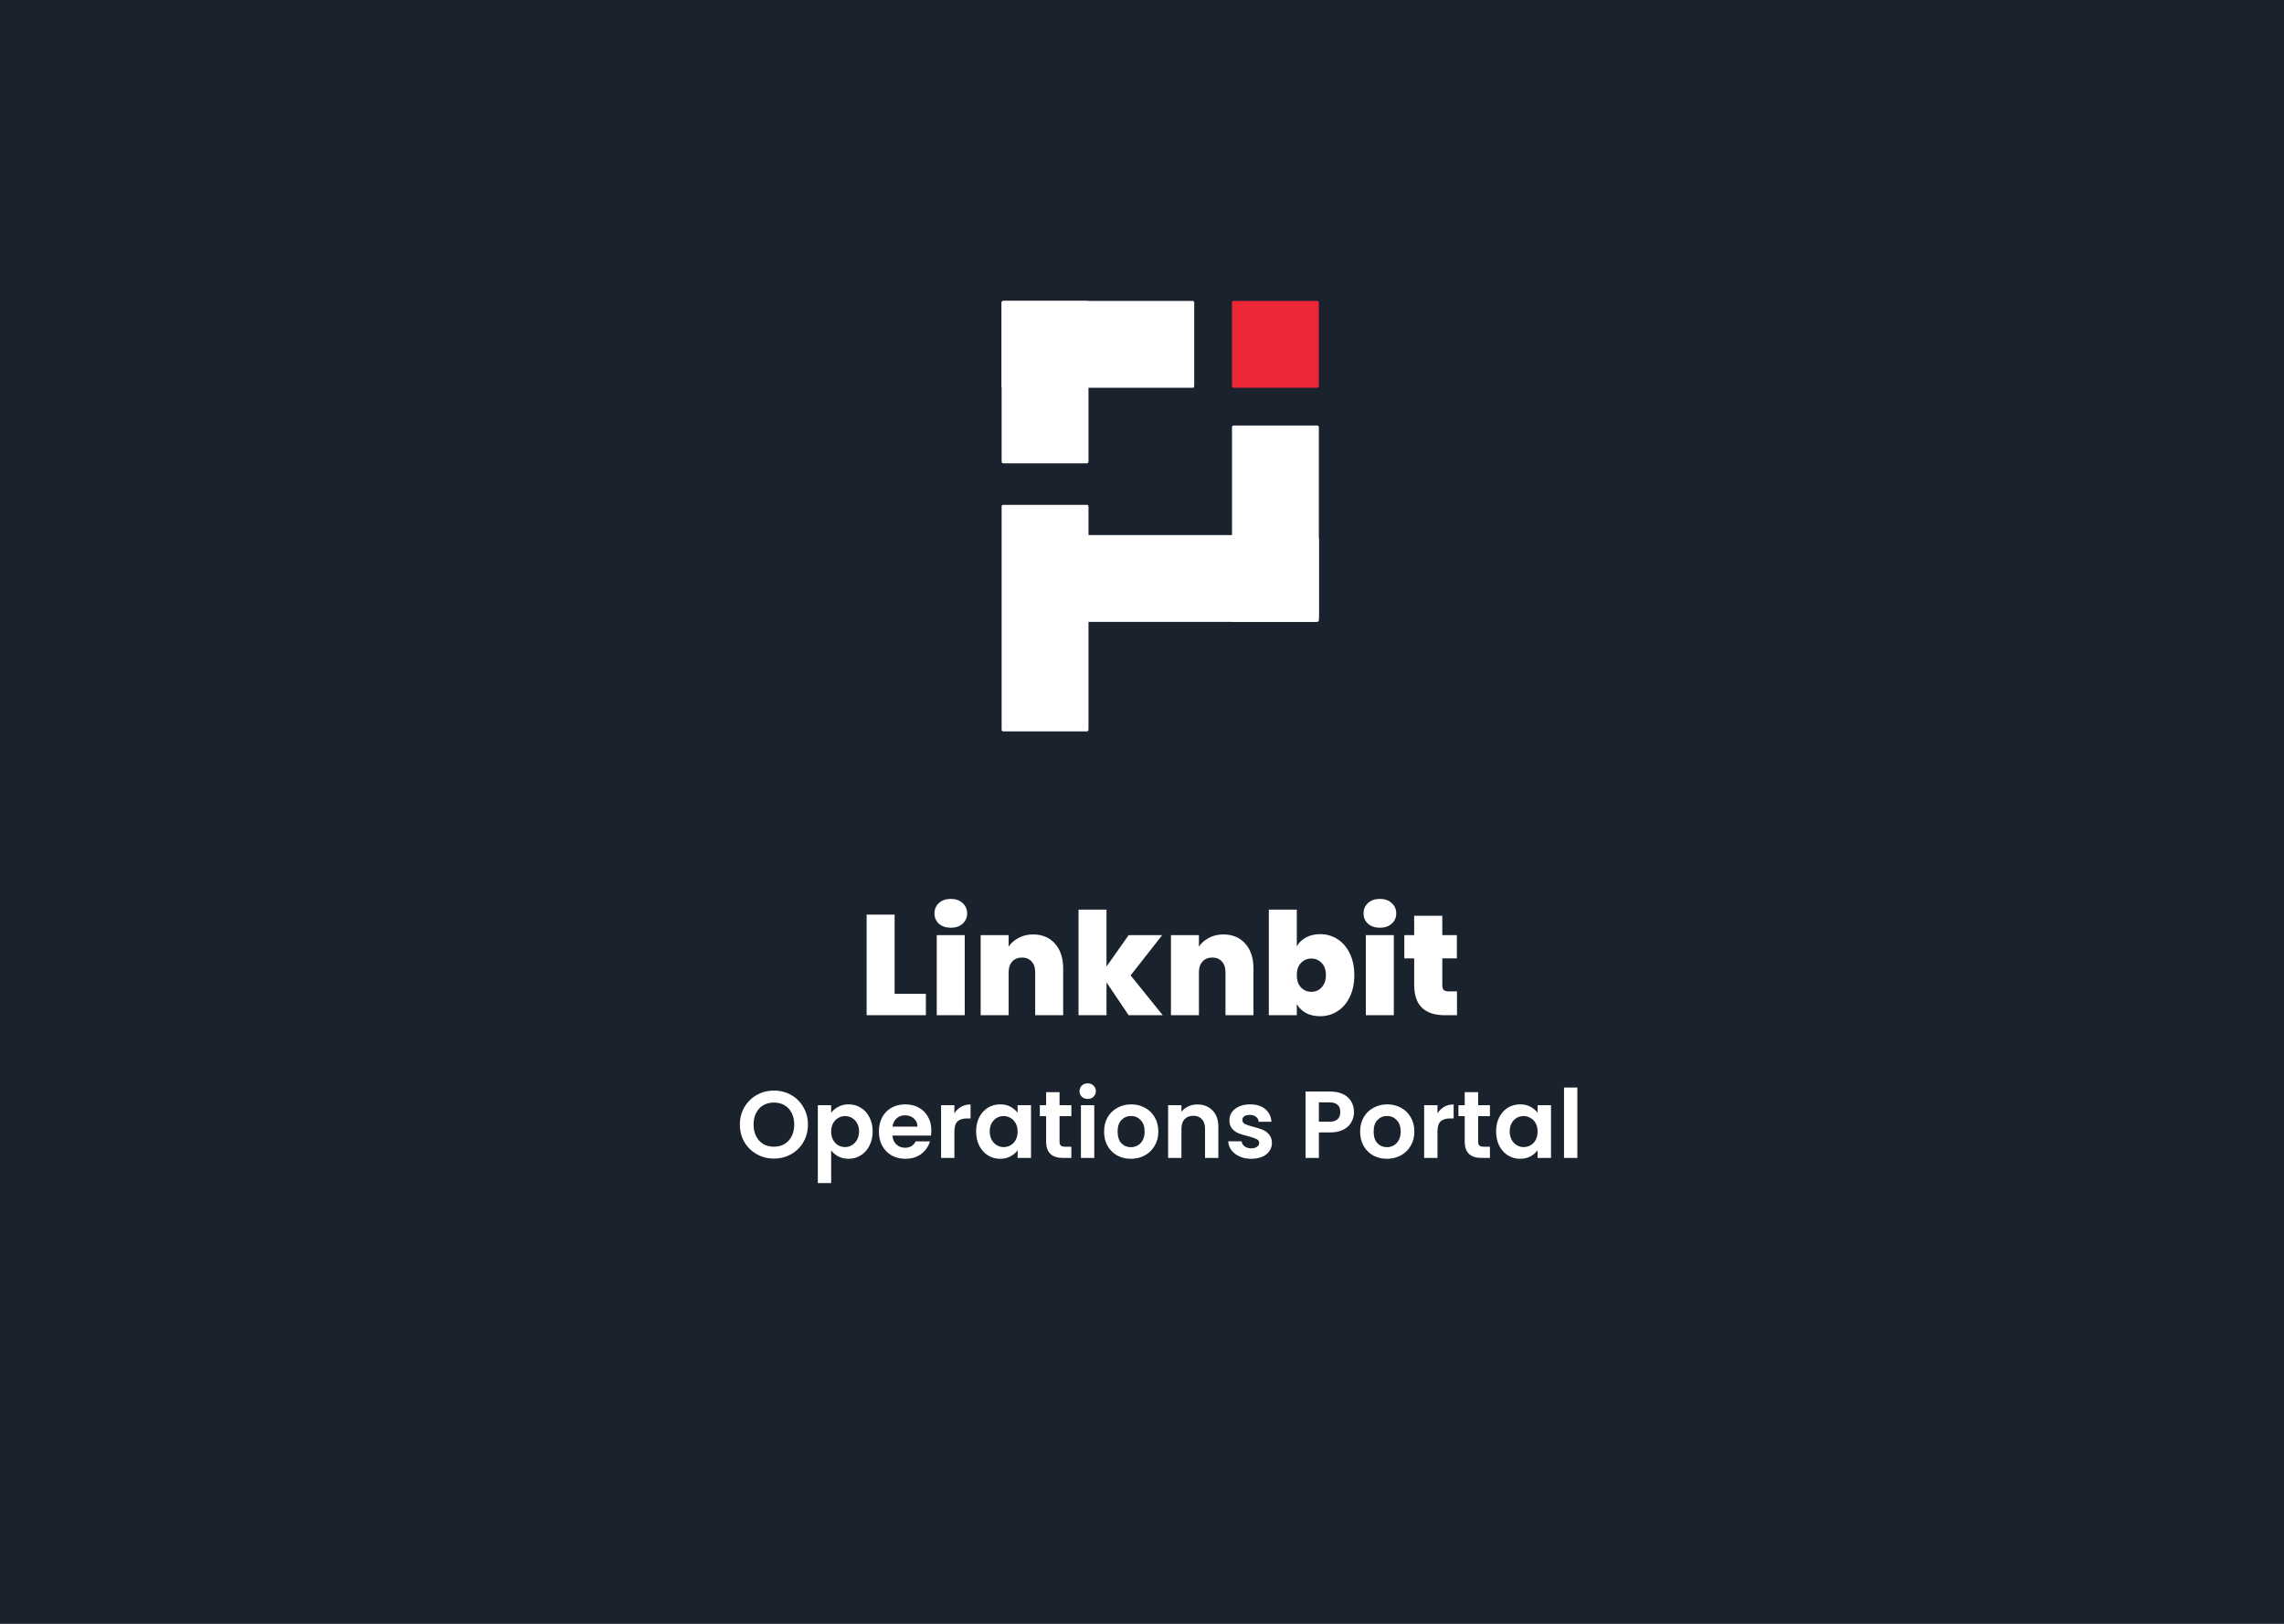
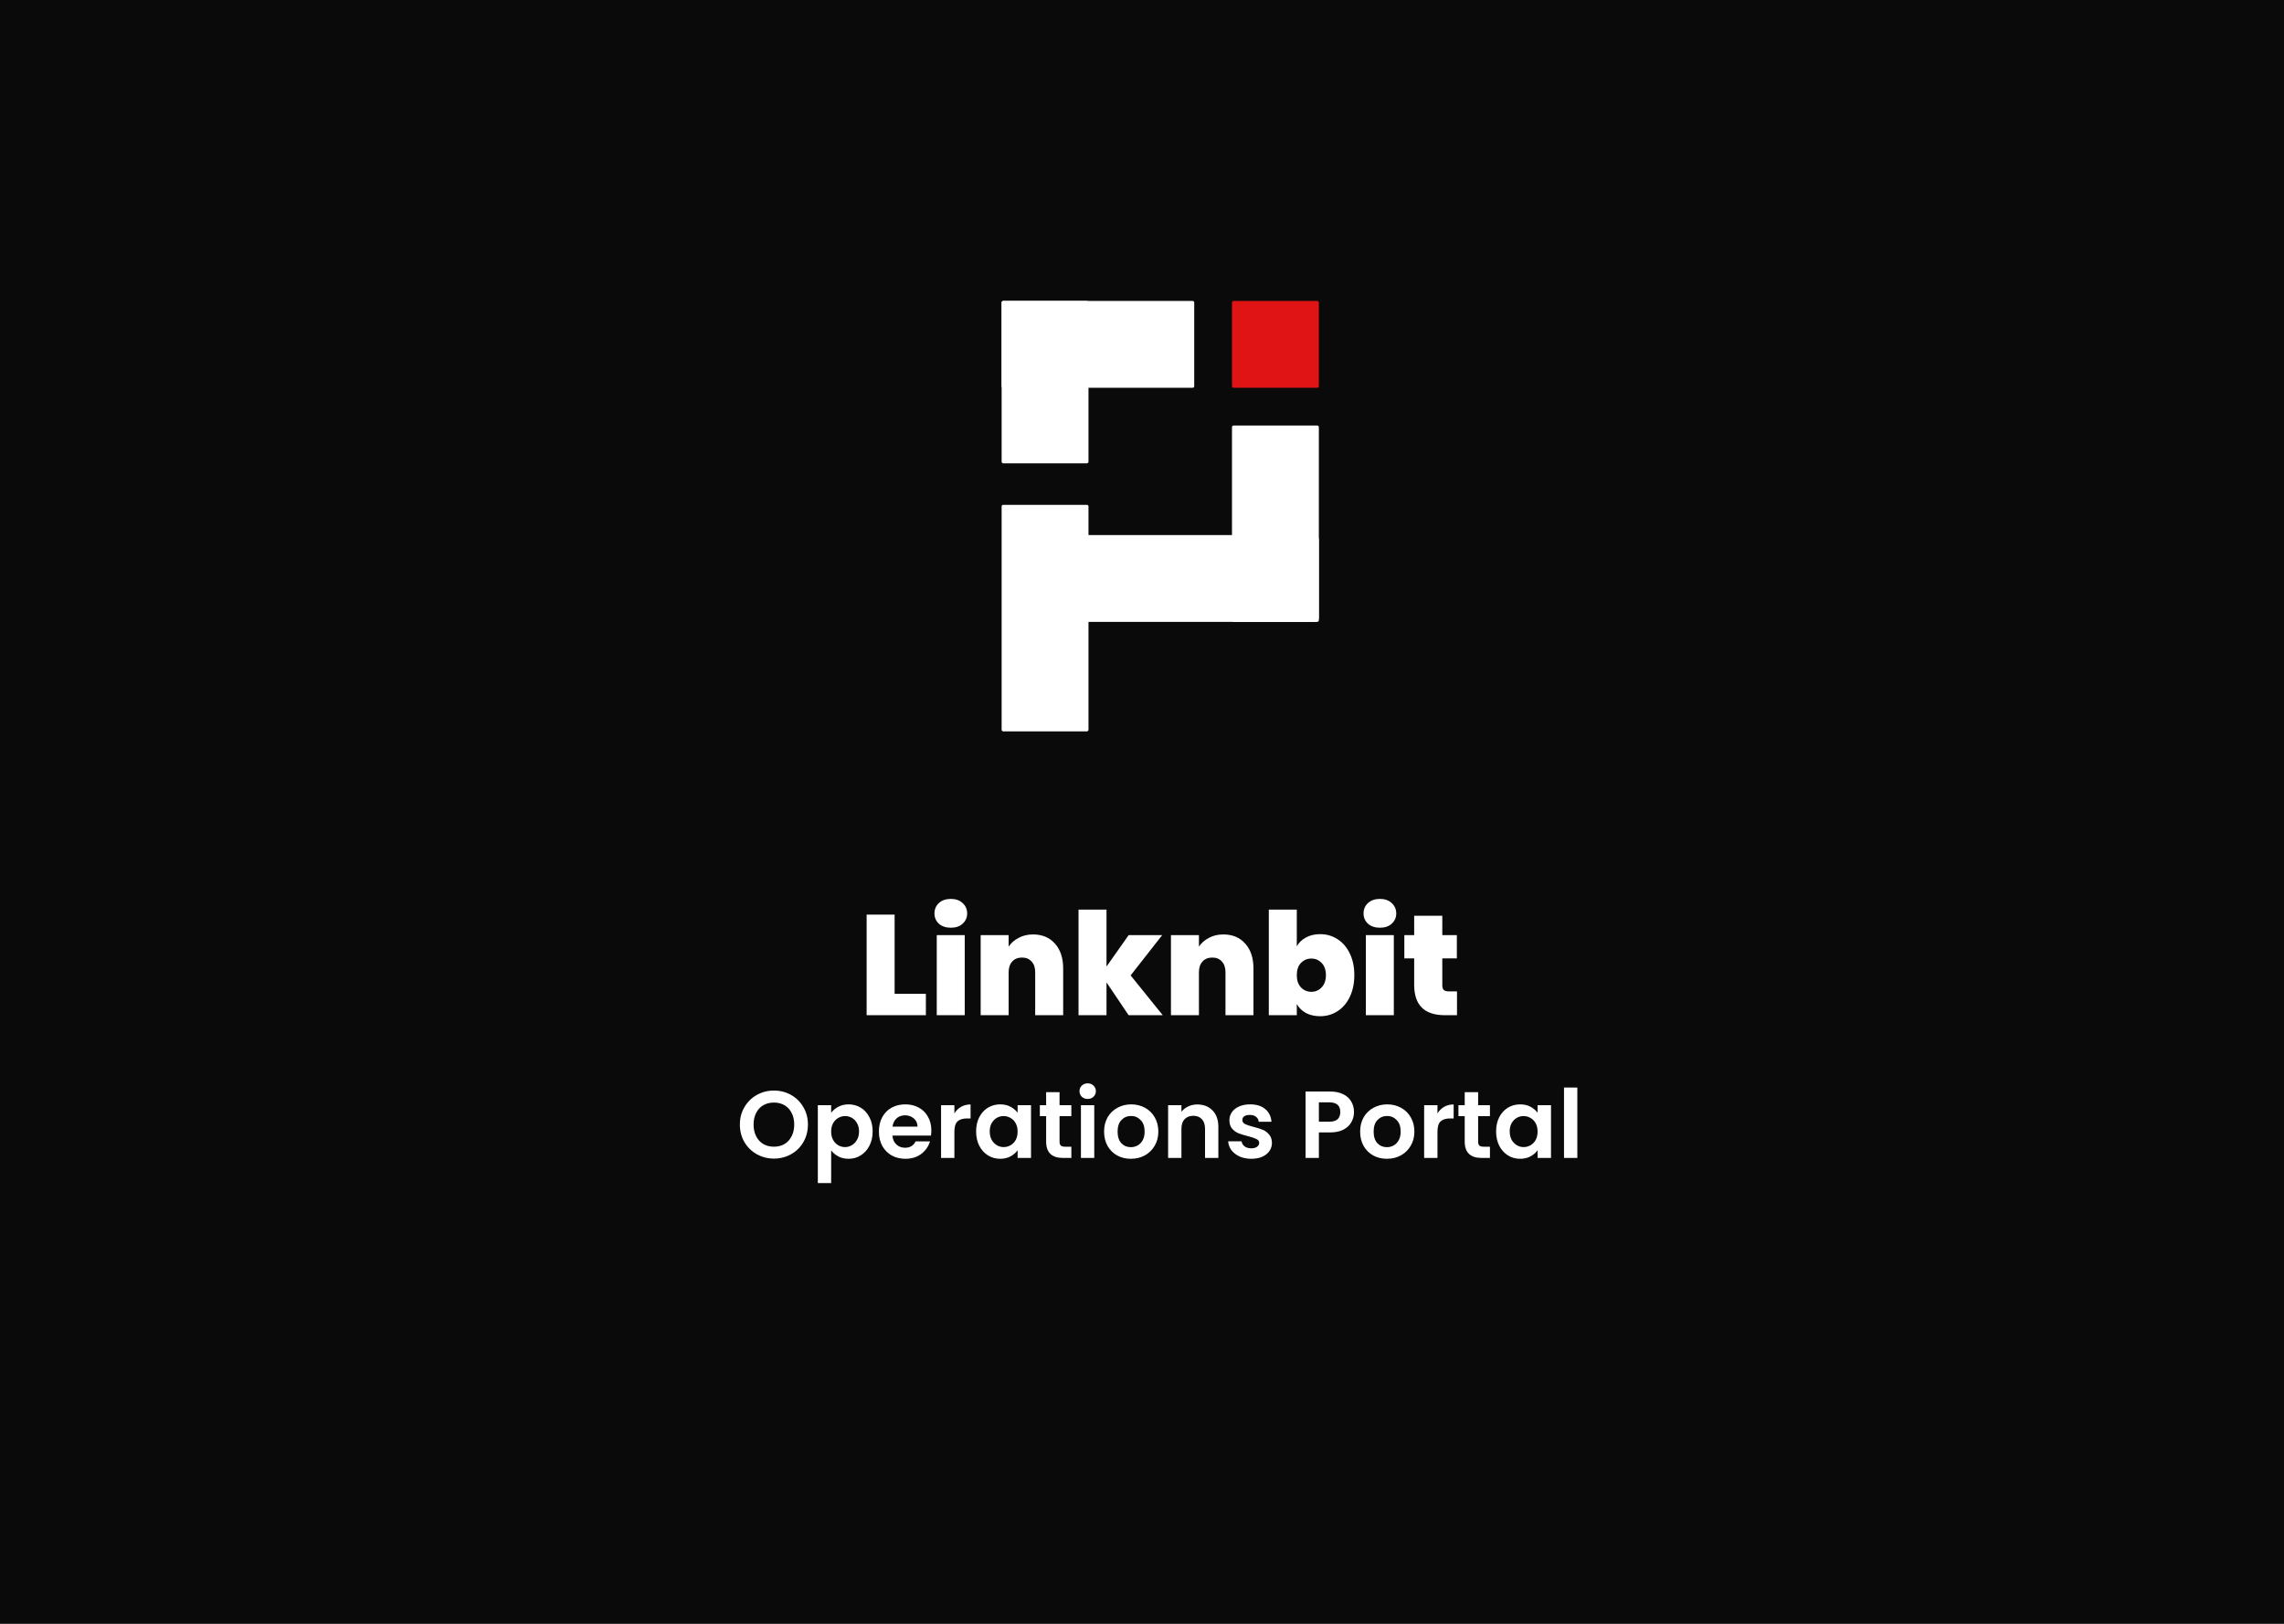
<svg xmlns="http://www.w3.org/2000/svg" width="1440" height="1024" viewBox="0 0 1440 1024" fill="none">
  <g clip-path="url(#clip0_635_68)">
-     <rect width="1440" height="1024" fill="#1A222D" />
+     <rect width="1440" height="1024" fill="#0A0A0A" />
    <rect x="631.5" y="318.357" width="54.762" height="142.857" rx="1" fill="white" />
    <rect x="631.5" y="189.786" width="54.762" height="102.381" rx="1" fill="white" />
-     <rect x="776.738" y="189.786" width="54.762" height="54.762" rx="1" fill="#EE2737" />
+     <rect x="776.738" y="189.786" width="54.762" height="54.762" rx="1" fill="#E01414" />
    <rect x="662.452" y="337.405" width="169.048" height="54.762" rx="2.825" fill="white" />
    <rect x="631.5" y="189.786" width="121.429" height="54.762" rx="1" fill="white" />
    <rect x="776.738" y="268.357" width="54.762" height="123.81" rx="1" fill="white" />
    <path d="M564.029 626.714H583.739V640.214H546.389V576.764H564.029V626.714ZM599.508 585.044C596.388 585.044 593.868 584.204 591.948 582.524C590.088 580.784 589.158 578.624 589.158 576.044C589.158 573.404 590.088 571.214 591.948 569.474C593.868 567.734 596.388 566.864 599.508 566.864C602.568 566.864 605.028 567.734 606.888 569.474C608.808 571.214 609.768 573.404 609.768 576.044C609.768 578.624 608.808 580.784 606.888 582.524C605.028 584.204 602.568 585.044 599.508 585.044ZM608.238 589.724V640.214H590.598V589.724H608.238ZM651.313 589.274C657.133 589.274 661.753 591.224 665.173 595.124C668.593 598.964 670.303 604.184 670.303 610.784V640.214H652.663V613.124C652.663 610.244 651.913 607.994 650.413 606.374C648.913 604.694 646.903 603.854 644.383 603.854C641.743 603.854 639.673 604.694 638.173 606.374C636.673 607.994 635.923 610.244 635.923 613.124V640.214H618.283V589.724H635.923V596.924C637.483 594.644 639.583 592.814 642.223 591.434C644.863 589.994 647.893 589.274 651.313 589.274ZM711.572 640.214L697.622 619.514V640.214H679.982V573.614H697.622V609.524L711.572 589.724H732.722L712.832 615.104L733.082 640.214H711.572ZM771.284 589.274C777.104 589.274 781.724 591.224 785.144 595.124C788.564 598.964 790.274 604.184 790.274 610.784V640.214H772.634V613.124C772.634 610.244 771.884 607.994 770.384 606.374C768.884 604.694 766.874 603.854 764.354 603.854C761.714 603.854 759.644 604.694 758.144 606.374C756.644 607.994 755.894 610.244 755.894 613.124V640.214H738.254V589.724H755.894V596.924C757.454 594.644 759.554 592.814 762.194 591.434C764.834 589.994 767.864 589.274 771.284 589.274ZM817.593 596.744C818.973 594.344 820.923 592.484 823.443 591.164C825.963 589.784 828.933 589.094 832.353 589.094C836.373 589.094 840.003 590.144 843.243 592.244C846.543 594.344 849.123 597.344 850.983 601.244C852.903 605.144 853.863 609.704 853.863 614.924C853.863 620.144 852.903 624.734 850.983 628.694C849.123 632.594 846.543 635.594 843.243 637.694C840.003 639.794 836.373 640.844 832.353 640.844C828.933 640.844 825.963 640.184 823.443 638.864C820.923 637.484 818.973 635.594 817.593 633.194V640.214H799.953V573.614H817.593V596.744ZM835.953 614.924C835.953 611.624 835.053 609.074 833.253 607.274C831.513 605.414 829.353 604.484 826.773 604.484C824.193 604.484 822.003 605.414 820.203 607.274C818.463 609.134 817.593 611.684 817.593 614.924C817.593 618.224 818.463 620.804 820.203 622.664C822.003 624.524 824.193 625.454 826.773 625.454C829.353 625.454 831.513 624.524 833.253 622.664C835.053 620.744 835.953 618.164 835.953 614.924ZM870.035 585.044C866.915 585.044 864.395 584.204 862.475 582.524C860.615 580.784 859.685 578.624 859.685 576.044C859.685 573.404 860.615 571.214 862.475 569.474C864.395 567.734 866.915 566.864 870.035 566.864C873.095 566.864 875.555 567.734 877.415 569.474C879.335 571.214 880.295 573.404 880.295 576.044C880.295 578.624 879.335 580.784 877.415 582.524C875.555 584.204 873.095 585.044 870.035 585.044ZM878.765 589.724V640.214H861.125V589.724H878.765ZM918.601 625.184V640.214H910.951C898.051 640.214 891.601 633.824 891.601 621.044V604.394H885.391V589.724H891.601V577.484H909.331V589.724H918.511V604.394H909.331V621.314C909.331 622.694 909.631 623.684 910.231 624.284C910.891 624.884 911.971 625.184 913.471 625.184H918.601ZM487.951 730.634C484.031 730.634 480.431 729.714 477.151 727.874C473.871 726.034 471.271 723.494 469.351 720.254C467.431 716.974 466.471 713.274 466.471 709.154C466.471 705.074 467.431 701.414 469.351 698.174C471.271 694.894 473.871 692.334 477.151 690.494C480.431 688.654 484.031 687.734 487.951 687.734C491.911 687.734 495.511 688.654 498.751 690.494C502.031 692.334 504.611 694.894 506.491 698.174C508.411 701.414 509.371 705.074 509.371 709.154C509.371 713.274 508.411 716.974 506.491 720.254C504.611 723.494 502.031 726.034 498.751 727.874C495.471 729.714 491.871 730.634 487.951 730.634ZM487.951 723.134C490.471 723.134 492.691 722.574 494.611 721.454C496.531 720.294 498.031 718.654 499.111 716.534C500.191 714.414 500.731 711.954 500.731 709.154C500.731 706.354 500.191 703.914 499.111 701.834C498.031 699.714 496.531 698.094 494.611 696.974C492.691 695.854 490.471 695.294 487.951 695.294C485.431 695.294 483.191 695.854 481.231 696.974C479.311 698.094 477.811 699.714 476.731 701.834C475.651 703.914 475.111 706.354 475.111 709.154C475.111 711.954 475.651 714.414 476.731 716.534C477.811 718.654 479.311 720.294 481.231 721.454C483.191 722.574 485.431 723.134 487.951 723.134ZM524.02 701.774C525.1 700.254 526.58 698.994 528.46 697.994C530.38 696.954 532.56 696.434 535 696.434C537.84 696.434 540.4 697.134 542.68 698.534C545 699.934 546.82 701.934 548.14 704.534C549.5 707.094 550.18 710.074 550.18 713.474C550.18 716.874 549.5 719.894 548.14 722.534C546.82 725.134 545 727.154 542.68 728.594C540.4 730.034 537.84 730.754 535 730.754C532.56 730.754 530.4 730.254 528.52 729.254C526.68 728.254 525.18 726.994 524.02 725.474V746.054H515.62V696.974H524.02V701.774ZM541.6 713.474C541.6 711.474 541.18 709.754 540.34 708.314C539.54 706.834 538.46 705.714 537.1 704.954C535.78 704.194 534.34 703.814 532.78 703.814C531.26 703.814 529.82 704.214 528.46 705.014C527.14 705.774 526.06 706.894 525.22 708.374C524.42 709.854 524.02 711.594 524.02 713.594C524.02 715.594 524.42 717.334 525.22 718.814C526.06 720.294 527.14 721.434 528.46 722.234C529.82 722.994 531.26 723.374 532.78 723.374C534.34 723.374 535.78 722.974 537.1 722.174C538.46 721.374 539.54 720.234 540.34 718.754C541.18 717.274 541.6 715.514 541.6 713.474ZM587.185 712.874C587.185 714.074 587.105 715.154 586.945 716.114H562.645C562.845 718.514 563.685 720.394 565.165 721.754C566.645 723.114 568.465 723.794 570.625 723.794C573.745 723.794 575.965 722.454 577.285 719.774H586.345C585.385 722.974 583.545 725.614 580.825 727.694C578.105 729.734 574.765 730.754 570.805 730.754C567.605 730.754 564.725 730.054 562.165 728.654C559.645 727.214 557.665 725.194 556.225 722.594C554.825 719.994 554.125 716.994 554.125 713.594C554.125 710.154 554.825 707.134 556.225 704.534C557.625 701.934 559.585 699.934 562.105 698.534C564.625 697.134 567.525 696.434 570.805 696.434C573.965 696.434 576.785 697.114 579.265 698.474C581.785 699.834 583.725 701.774 585.085 704.294C586.485 706.774 587.185 709.634 587.185 712.874ZM578.485 710.474C578.445 708.314 577.665 706.594 576.145 705.314C574.625 703.994 572.765 703.334 570.565 703.334C568.485 703.334 566.725 703.974 565.285 705.254C563.885 706.494 563.025 708.234 562.705 710.474H578.485ZM601.716 702.134C602.796 700.374 604.196 698.994 605.916 697.994C607.676 696.994 609.676 696.494 611.916 696.494V705.314H609.696C607.056 705.314 605.056 705.934 603.696 707.174C602.376 708.414 601.716 710.574 601.716 713.654V730.214H593.316V696.974H601.716V702.134ZM615.414 713.474C615.414 710.114 616.074 707.134 617.394 704.534C618.754 701.934 620.574 699.934 622.854 698.534C625.174 697.134 627.754 696.434 630.594 696.434C633.074 696.434 635.234 696.934 637.074 697.934C638.954 698.934 640.454 700.194 641.574 701.714V696.974H650.034V730.214H641.574V725.354C640.494 726.914 638.994 728.214 637.074 729.254C635.194 730.254 633.014 730.754 630.534 730.754C627.734 730.754 625.174 730.034 622.854 728.594C620.574 727.154 618.754 725.134 617.394 722.534C616.074 719.894 615.414 716.874 615.414 713.474ZM641.574 713.594C641.574 711.554 641.174 709.814 640.374 708.374C639.574 706.894 638.494 705.774 637.134 705.014C635.774 704.214 634.314 703.814 632.754 703.814C631.194 703.814 629.754 704.194 628.434 704.954C627.114 705.714 626.034 706.834 625.194 708.314C624.394 709.754 623.994 711.474 623.994 713.474C623.994 715.474 624.394 717.234 625.194 718.754C626.034 720.234 627.114 721.374 628.434 722.174C629.794 722.974 631.234 723.374 632.754 723.374C634.314 723.374 635.774 722.994 637.134 722.234C638.494 721.434 639.574 720.314 640.374 718.874C641.174 717.394 641.574 715.634 641.574 713.594ZM668.018 703.874V719.954C668.018 721.074 668.278 721.894 668.798 722.414C669.358 722.894 670.278 723.134 671.558 723.134H675.458V730.214H670.178C663.098 730.214 659.558 726.774 659.558 719.894V703.874H655.598V696.974H659.558V688.754H668.018V696.974H675.458V703.874H668.018ZM685.759 693.014C684.279 693.014 683.039 692.554 682.039 691.634C681.079 690.674 680.599 689.494 680.599 688.094C680.599 686.694 681.079 685.534 682.039 684.614C683.039 683.654 684.279 683.174 685.759 683.174C687.239 683.174 688.459 683.654 689.419 684.614C690.419 685.534 690.919 686.694 690.919 688.094C690.919 689.494 690.419 690.674 689.419 691.634C688.459 692.554 687.239 693.014 685.759 693.014ZM689.899 696.974V730.214H681.499V696.974H689.899ZM712.959 730.754C709.759 730.754 706.879 730.054 704.319 728.654C701.759 727.214 699.739 725.194 698.259 722.594C696.819 719.994 696.099 716.994 696.099 713.594C696.099 710.194 696.839 707.194 698.319 704.594C699.839 701.994 701.899 699.994 704.499 698.594C707.099 697.154 709.999 696.434 713.199 696.434C716.399 696.434 719.299 697.154 721.899 698.594C724.499 699.994 726.539 701.994 728.019 704.594C729.539 707.194 730.299 710.194 730.299 713.594C730.299 716.994 729.519 719.994 727.959 722.594C726.439 725.194 724.359 727.214 721.719 728.654C719.119 730.054 716.199 730.754 712.959 730.754ZM712.959 723.434C714.479 723.434 715.899 723.074 717.219 722.354C718.579 721.594 719.659 720.474 720.459 718.994C721.259 717.514 721.659 715.714 721.659 713.594C721.659 710.434 720.819 708.014 719.139 706.334C717.499 704.614 715.479 703.754 713.079 703.754C710.679 703.754 708.659 704.614 707.019 706.334C705.419 708.014 704.619 710.434 704.619 713.594C704.619 716.754 705.399 719.194 706.959 720.914C708.559 722.594 710.559 723.434 712.959 723.434ZM754.88 696.494C758.84 696.494 762.04 697.754 764.48 700.274C766.92 702.754 768.14 706.234 768.14 710.714V730.214H759.74V711.854C759.74 709.214 759.08 707.194 757.76 705.794C756.44 704.354 754.64 703.634 752.36 703.634C750.04 703.634 748.2 704.354 746.84 705.794C745.52 707.194 744.86 709.214 744.86 711.854V730.214H736.46V696.974H744.86V701.114C745.98 699.674 747.4 698.554 749.12 697.754C750.88 696.914 752.8 696.494 754.88 696.494ZM788.848 730.754C786.128 730.754 783.688 730.274 781.528 729.314C779.368 728.314 777.648 726.974 776.368 725.294C775.128 723.614 774.448 721.754 774.328 719.714H782.788C782.948 720.994 783.568 722.054 784.648 722.894C785.768 723.734 787.148 724.154 788.788 724.154C790.388 724.154 791.628 723.834 792.508 723.194C793.428 722.554 793.888 721.734 793.888 720.734C793.888 719.654 793.328 718.854 792.208 718.334C791.128 717.774 789.388 717.174 786.988 716.534C784.508 715.934 782.468 715.314 780.868 714.674C779.308 714.034 777.948 713.054 776.788 711.734C775.668 710.414 775.108 708.634 775.108 706.394C775.108 704.554 775.628 702.874 776.668 701.354C777.748 699.834 779.268 698.634 781.228 697.754C783.228 696.874 785.568 696.434 788.248 696.434C792.208 696.434 795.368 697.434 797.728 699.434C800.088 701.394 801.388 704.054 801.628 707.414H793.588C793.468 706.094 792.908 705.054 791.908 704.294C790.948 703.494 789.648 703.094 788.008 703.094C786.488 703.094 785.308 703.374 784.468 703.934C783.668 704.494 783.268 705.274 783.268 706.274C783.268 707.394 783.828 708.254 784.948 708.854C786.068 709.414 787.808 709.994 790.168 710.594C792.568 711.194 794.548 711.814 796.108 712.454C797.668 713.094 799.008 714.094 800.128 715.454C801.288 716.774 801.888 718.534 801.928 720.734C801.928 722.654 801.388 724.374 800.308 725.894C799.268 727.414 797.748 728.614 795.748 729.494C793.788 730.334 791.488 730.754 788.848 730.754ZM853.66 701.294C853.66 703.534 853.12 705.634 852.04 707.594C851 709.554 849.34 711.134 847.06 712.334C844.82 713.534 841.98 714.134 838.54 714.134H831.52V730.214H823.12V688.334H838.54C841.78 688.334 844.54 688.894 846.82 690.014C849.1 691.134 850.8 692.674 851.92 694.634C853.08 696.594 853.66 698.814 853.66 701.294ZM838.18 707.354C840.5 707.354 842.22 706.834 843.34 705.794C844.46 704.714 845.02 703.214 845.02 701.294C845.02 697.214 842.74 695.174 838.18 695.174H831.52V707.354H838.18ZM874.384 730.754C871.184 730.754 868.304 730.054 865.744 728.654C863.184 727.214 861.164 725.194 859.684 722.594C858.244 719.994 857.524 716.994 857.524 713.594C857.524 710.194 858.264 707.194 859.744 704.594C861.264 701.994 863.324 699.994 865.924 698.594C868.524 697.154 871.424 696.434 874.624 696.434C877.824 696.434 880.724 697.154 883.324 698.594C885.924 699.994 887.964 701.994 889.444 704.594C890.964 707.194 891.724 710.194 891.724 713.594C891.724 716.994 890.944 719.994 889.384 722.594C887.864 725.194 885.784 727.214 883.144 728.654C880.544 730.054 877.624 730.754 874.384 730.754ZM874.384 723.434C875.904 723.434 877.324 723.074 878.644 722.354C880.004 721.594 881.084 720.474 881.884 718.994C882.684 717.514 883.084 715.714 883.084 713.594C883.084 710.434 882.244 708.014 880.564 706.334C878.924 704.614 876.904 703.754 874.504 703.754C872.104 703.754 870.084 704.614 868.444 706.334C866.844 708.014 866.044 710.434 866.044 713.594C866.044 716.754 866.824 719.194 868.384 720.914C869.984 722.594 871.984 723.434 874.384 723.434ZM906.286 702.134C907.366 700.374 908.766 698.994 910.486 697.994C912.246 696.994 914.246 696.494 916.486 696.494V705.314H914.266C911.626 705.314 909.626 705.934 908.266 707.174C906.946 708.414 906.286 710.574 906.286 713.654V730.214H897.886V696.974H906.286V702.134ZM931.924 703.874V719.954C931.924 721.074 932.184 721.894 932.704 722.414C933.264 722.894 934.184 723.134 935.464 723.134H939.364V730.214H934.084C927.004 730.214 923.464 726.774 923.464 719.894V703.874H919.504V696.974H923.464V688.754H931.924V696.974H939.364V703.874H931.924ZM943.246 713.474C943.246 710.114 943.906 707.134 945.226 704.534C946.586 701.934 948.406 699.934 950.686 698.534C953.006 697.134 955.586 696.434 958.426 696.434C960.906 696.434 963.066 696.934 964.906 697.934C966.786 698.934 968.286 700.194 969.406 701.714V696.974H977.866V730.214H969.406V725.354C968.326 726.914 966.826 728.214 964.906 729.254C963.026 730.254 960.846 730.754 958.366 730.754C955.566 730.754 953.006 730.034 950.686 728.594C948.406 727.154 946.586 725.134 945.226 722.534C943.906 719.894 943.246 716.874 943.246 713.474ZM969.406 713.594C969.406 711.554 969.006 709.814 968.206 708.374C967.406 706.894 966.326 705.774 964.966 705.014C963.606 704.214 962.146 703.814 960.586 703.814C959.026 703.814 957.586 704.194 956.266 704.954C954.946 705.714 953.866 706.834 953.026 708.314C952.226 709.754 951.826 711.474 951.826 713.474C951.826 715.474 952.226 717.234 953.026 718.754C953.866 720.234 954.946 721.374 956.266 722.174C957.626 722.974 959.066 723.374 960.586 723.374C962.146 723.374 963.606 722.994 964.966 722.234C966.326 721.434 967.406 720.314 968.206 718.874C969.006 717.394 969.406 715.634 969.406 713.594ZM994.47 685.814V730.214H986.07V685.814H994.47Z" fill="white" />
  </g>
  <defs>
    <clipPath id="clip0_635_68">
      <rect width="1440" height="1024" fill="white" />
    </clipPath>
  </defs>
</svg>
